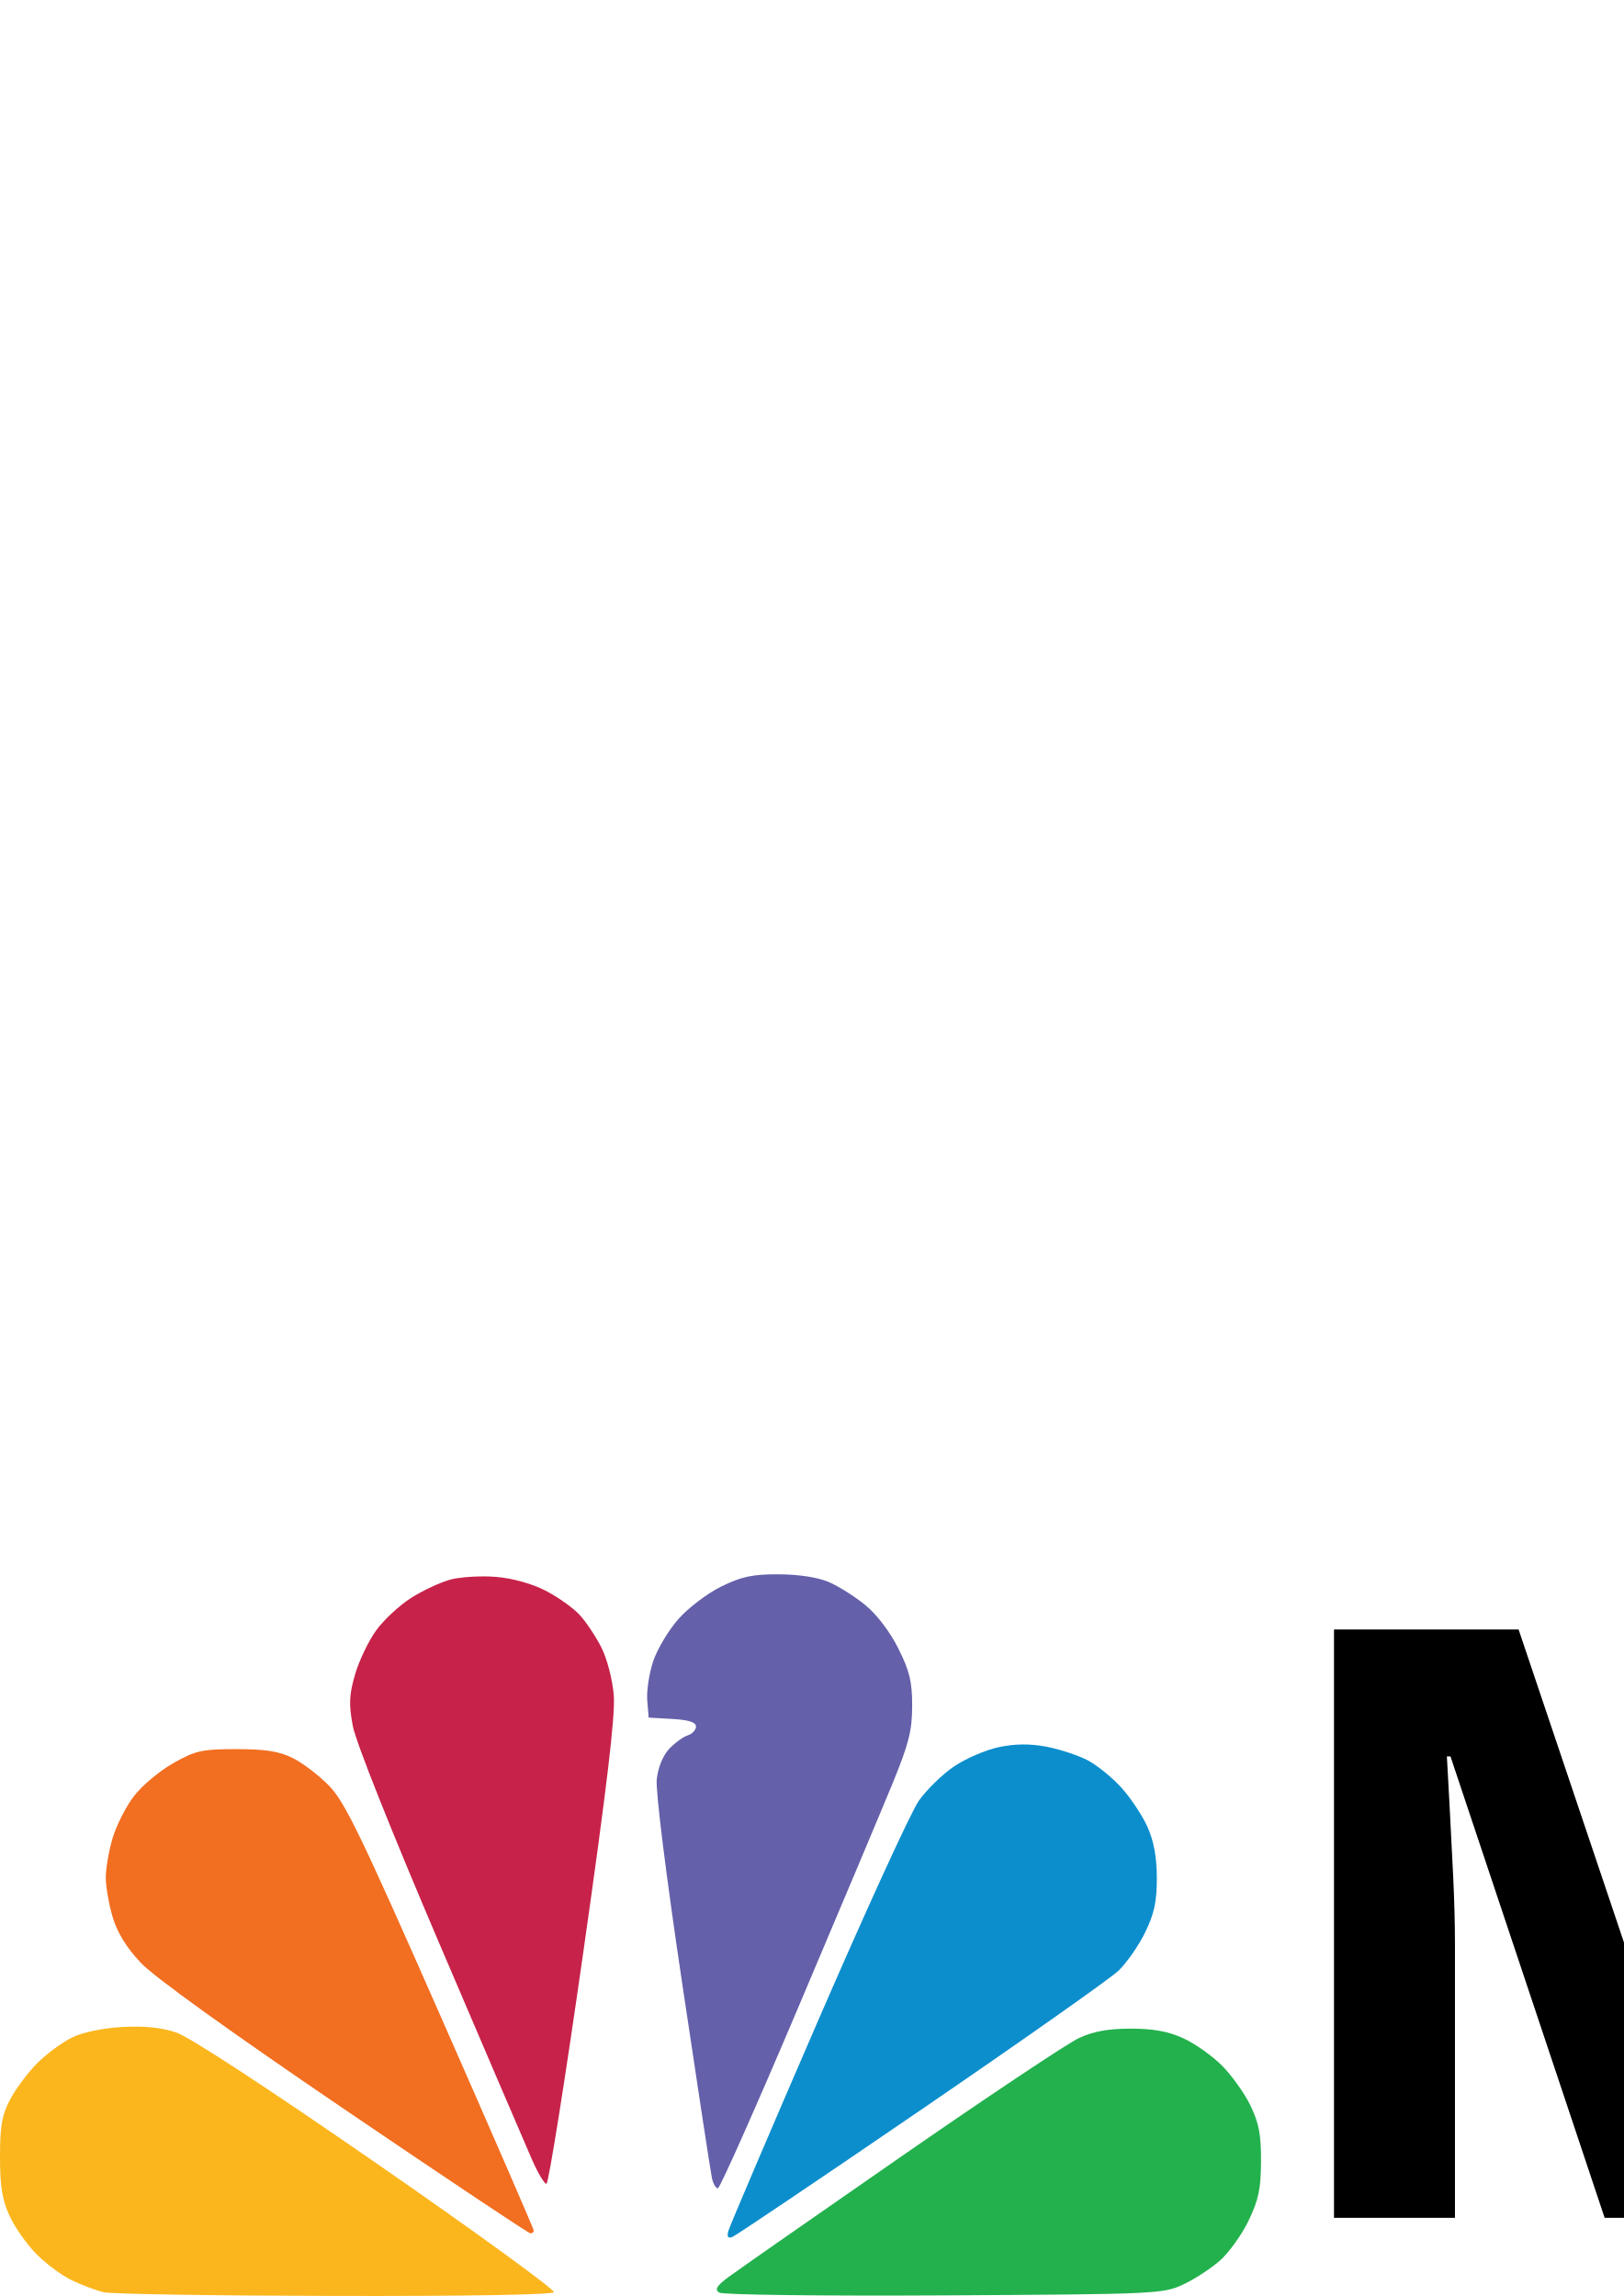
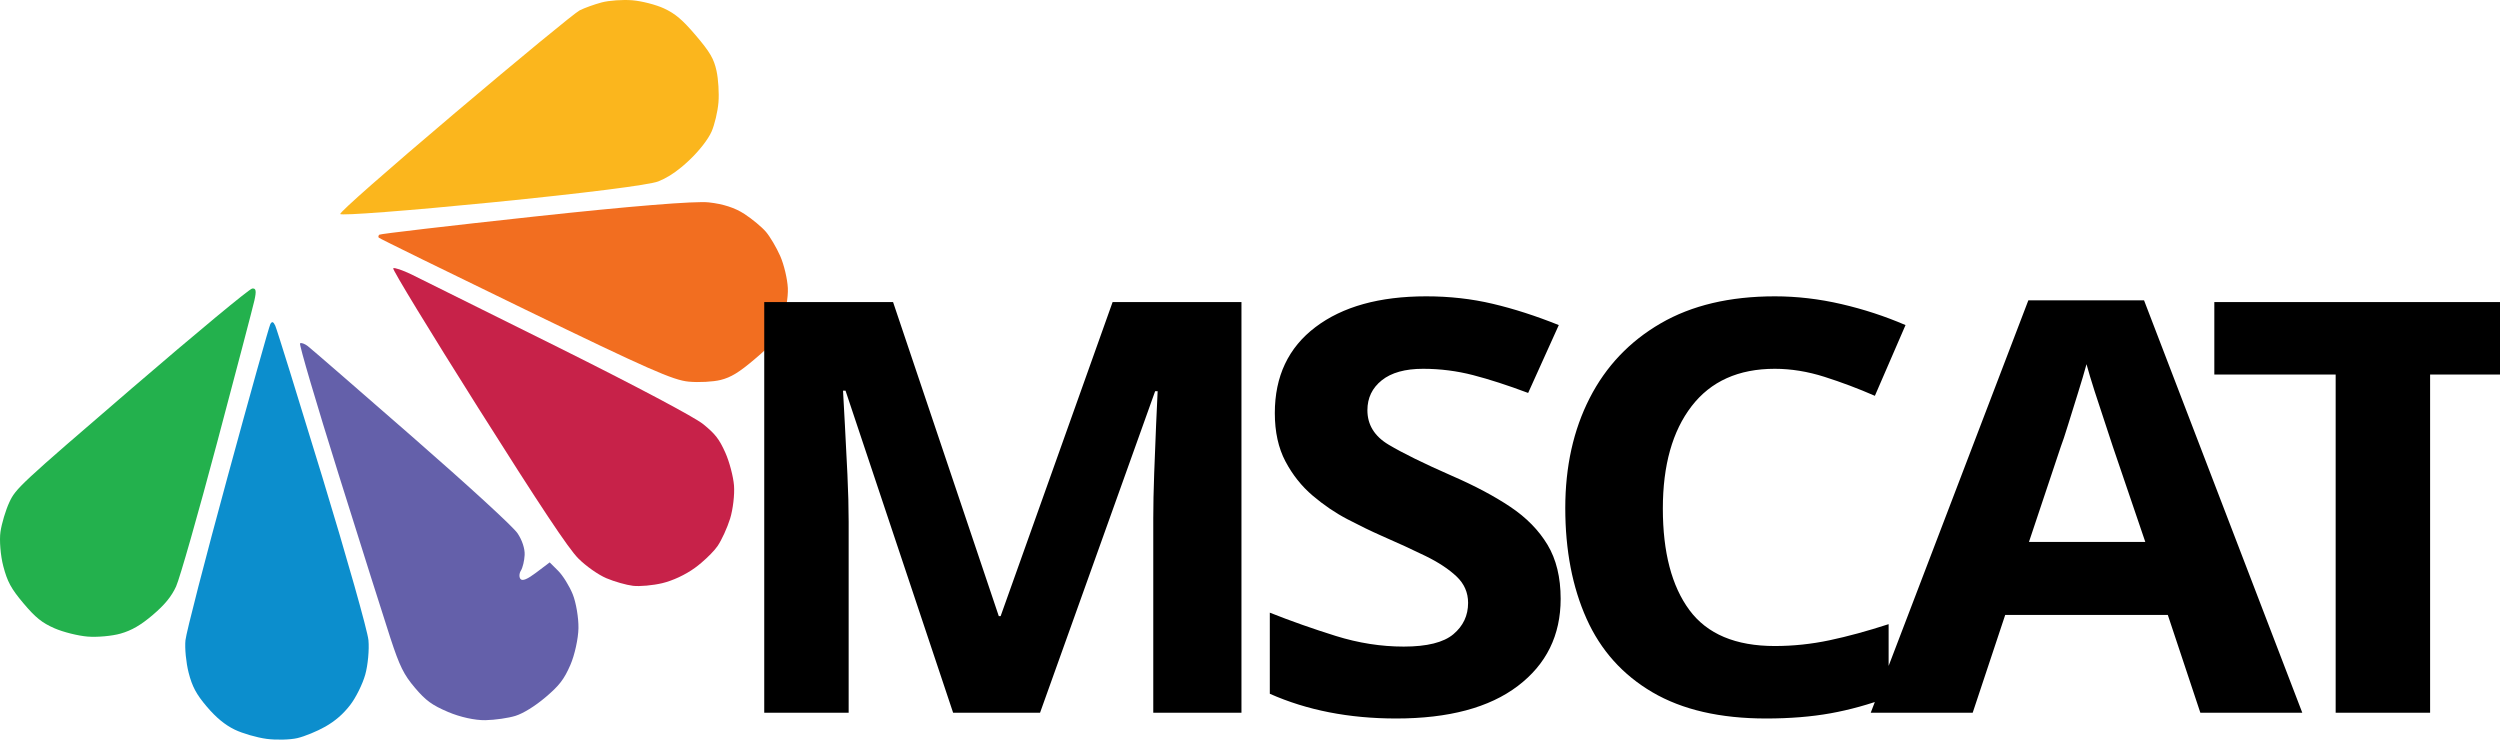
- <svg xmlns="http://www.w3.org/2000/svg" width="210mm" height="297mm" viewBox="0 0 744.094 1052.362" id="svg2" version="1.1">
+ <svg xmlns="http://www.w3.org/2000/svg" width="463.297mm" height="137.071mm" viewBox="0 0 1641.603 485.686" id="svg2" version="1.1">
  <defs id="defs4" />
-   <g id="layer1">
+   <g id="layer1" transform="translate(-109.5017,-548.5203)">
    <g id="g4224" transform="translate(-140.9163,-15.40483)">
-       <g id="g4259" transform="matrix(2.064644,0,0,2.064644,-147.9368,-811.0428)">
+       <g id="g4259" transform="matrix(-1.572745,1.33762,-1.33762,-1.572745,2103.314,1782.724)">
        <path id="path4236" transform="translate(140.9163,15.40483)" d="m 29.625,834.791 c -1.097,-0.016 -2.255,0.01 -3.484,0.078 -4.303,0.238 -8.761,1.168 -11.141,2.322 -2.182,1.059 -5.651,3.61 -7.709,5.668 -2.058,2.058 -4.766,5.673 -6.02,8.033 -1.857,3.495 -2.281,5.868 -2.283,12.791 -0.002,6.573 0.482,9.553 2.137,13.148 1.177,2.557 3.887,6.397 6.023,8.533 2.136,2.136 5.67,4.735 7.852,5.773 2.182,1.039 5.317,2.214 6.967,2.613 1.65,0.399 24.686,0.772 51.191,0.828 29.019,0.062 48.421,-0.27 48.77,-0.834 0.319,-0.516 -17.316,-13.33 -39.189,-28.477 C 58.443,848.447 41.089,837.097 38.141,836.102 35.661,835.264 32.916,834.838 29.625,834.791 Z" style="fill:#fbb61d" />
        <path id="path4234" transform="translate(140.9163,15.40483)" d="m 51.467,773.184 c -7.658,0 -9.045,0.307 -14,3.102 -3.025,1.706 -6.951,4.989 -8.725,7.295 -1.773,2.306 -3.911,6.503 -4.75,9.328 -0.839,2.826 -1.525,6.775 -1.525,8.775 0,2 0.688,5.95 1.527,8.777 1.03,3.47 3.062,6.772 6.25,10.16 2.959,3.145 19.848,15.298 45.223,32.537 22.275,15.134 40.838,27.517 41.25,27.52 0.412,0.003 0.75,-0.269 0.75,-0.605 0,-0.336 -9.301,-21.749 -20.67,-47.584 -17.601,-39.998 -21.276,-47.595 -24.75,-51.162 -2.244,-2.304 -5.88,-5.078 -8.08,-6.166 -3.036,-1.501 -6.048,-1.977 -12.5,-1.977 z" style="fill:#f26e20" />
        <path id="path4232" transform="translate(140.9163,15.40483)" d="m 171.818,734.373 c -5.782,-0.018 -8.214,0.497 -12.715,2.699 -3.073,1.504 -7.348,4.748 -9.547,7.246 -2.19,2.488 -4.71,6.714 -5.6,9.393 -0.89,2.678 -1.475,6.581 -1.303,8.672 l 0.312,3.801 5.25,0.303 c 3.652,0.21 5.25,0.722 5.25,1.682 0,0.759 -0.829,1.643 -1.842,1.965 -1.013,0.322 -2.865,1.675 -4.115,3.006 -1.373,1.462 -2.461,4.128 -2.746,6.732 -0.278,2.545 2.033,21.114 5.643,45.312 3.363,22.55 6.337,42.013 6.607,43.25 0.27,1.238 0.86,2.25 1.312,2.25 0.452,0 8.406,-17.887 17.674,-39.75 9.268,-21.863 18.786,-44.475 21.15,-50.25 3.56,-8.695 4.299,-11.633 4.307,-17.09 0.007,-5.369 -0.561,-7.732 -3.066,-12.746 -1.85,-3.701 -4.769,-7.544 -7.326,-9.639 -2.338,-1.916 -6.016,-4.232 -8.174,-5.148 -2.407,-1.022 -6.686,-1.674 -11.072,-1.688 z" style="fill:#6460aa" />
        <path id="path4230" transform="translate(140.9163,15.40483)" d="m 225.975,772.146 c -1.72,0.016 -3.442,0.212 -5.242,0.586 -2.886,0.599 -7.366,2.52 -9.959,4.27 -2.593,1.75 -6.134,5.207 -7.869,7.682 -1.735,2.475 -11.828,24.525 -22.43,49 -10.601,24.475 -19.513,45.363 -19.803,46.418 -0.375,1.366 -0.12,1.759 0.885,1.367 0.776,-0.303 19.635,-13.014 41.91,-28.248 22.275,-15.234 41.982,-29.119 43.793,-30.855 1.811,-1.737 4.464,-5.553 5.896,-8.48 2.019,-4.126 2.605,-6.833 2.605,-12.035 0,-4.577 -0.648,-8.177 -2.035,-11.312 -1.119,-2.529 -3.741,-6.489 -5.828,-8.799 -2.087,-2.31 -5.521,-5.08 -7.631,-6.156 -2.11,-1.076 -6.186,-2.404 -9.061,-2.949 -1.794,-0.34 -3.513,-0.502 -5.232,-0.486 z" style="fill:#0c8ecd" />
        <path id="path4228" transform="translate(140.9163,15.40483)" d="m 106.332,734.838 c -2.77,-0.006 -5.725,0.261 -7.381,0.709 -2.208,0.598 -6.128,2.427 -8.709,4.064 -2.581,1.637 -6.073,4.88 -7.76,7.209 -1.687,2.329 -3.793,6.725 -4.678,9.77 -1.324,4.553 -1.413,6.587 -0.508,11.453 0.649,3.49 8.567,23.391 19.307,48.527 10.014,23.437 19.248,44.976 20.521,47.863 1.274,2.888 2.694,5.25 3.156,5.25 0.462,0 4.125,-23.016 8.139,-51.146 5.273,-36.953 7.16,-52.848 6.805,-57.279 -0.278,-3.458 -1.47,-8.083 -2.734,-10.604 -1.234,-2.459 -3.431,-5.751 -4.883,-7.314 -1.452,-1.564 -4.882,-3.986 -7.621,-5.383 -3.036,-1.548 -7.331,-2.728 -11,-3.02 -0.828,-0.066 -1.731,-0.098 -2.654,-0.1 z" style="fill:#c72249" />
        <path id="path4226" transform="translate(140.9163,15.40483)" d="m 249.967,835.236 c -4.987,0 -8.294,0.6 -11.5,2.084 -2.475,1.146 -20.25,13 -39.5,26.342 -19.25,13.342 -36.508,25.388 -38.352,26.768 -2.577,1.929 -3.039,2.716 -2,3.4 0.758,0.5 22.64,0.774 49.852,0.623 46.905,-0.26 48.65,-0.339 53.051,-2.375 2.503,-1.158 6.197,-3.551 8.209,-5.318 2.012,-1.767 4.891,-5.77 6.396,-8.895 2.221,-4.61 2.743,-7.096 2.766,-13.182 0.022,-5.919 -0.477,-8.539 -2.369,-12.424 -1.319,-2.708 -4.166,-6.689 -6.326,-8.85 -2.16,-2.16 -6.021,-4.884 -8.578,-6.051 -3.326,-1.518 -6.641,-2.123 -11.648,-2.123 z" style="fill:#23b14d" />
      </g>
      <text xml:space="preserve" style="font-style:normal;font-weight:normal;font-size:196.918px;line-height:125%;font-family:sans-serif;letter-spacing:0px;word-spacing:0px;fill:#000000;fill-opacity:1;stroke:none;stroke-width:1px;stroke-linecap:butt;stroke-linejoin:miter;stroke-opacity:1" x="685.914" y="1076.115" id="text4267" transform="scale(1.042808,0.9589493)">
        <tspan id="tspan4269" x="685.914" y="1076.115" style="font-style:normal;font-variant:normal;font-weight:bold;font-stretch:normal;font-size:393.836px;font-family:Aharoni;-inkscape-font-specification:'Aharoni Bold';letter-spacing:-35.691px;word-spacing:0px" dx="0 0 0.23 13.42 -23.95">MSCAT</tspan>
      </text>
    </g>
  </g>
</svg>
